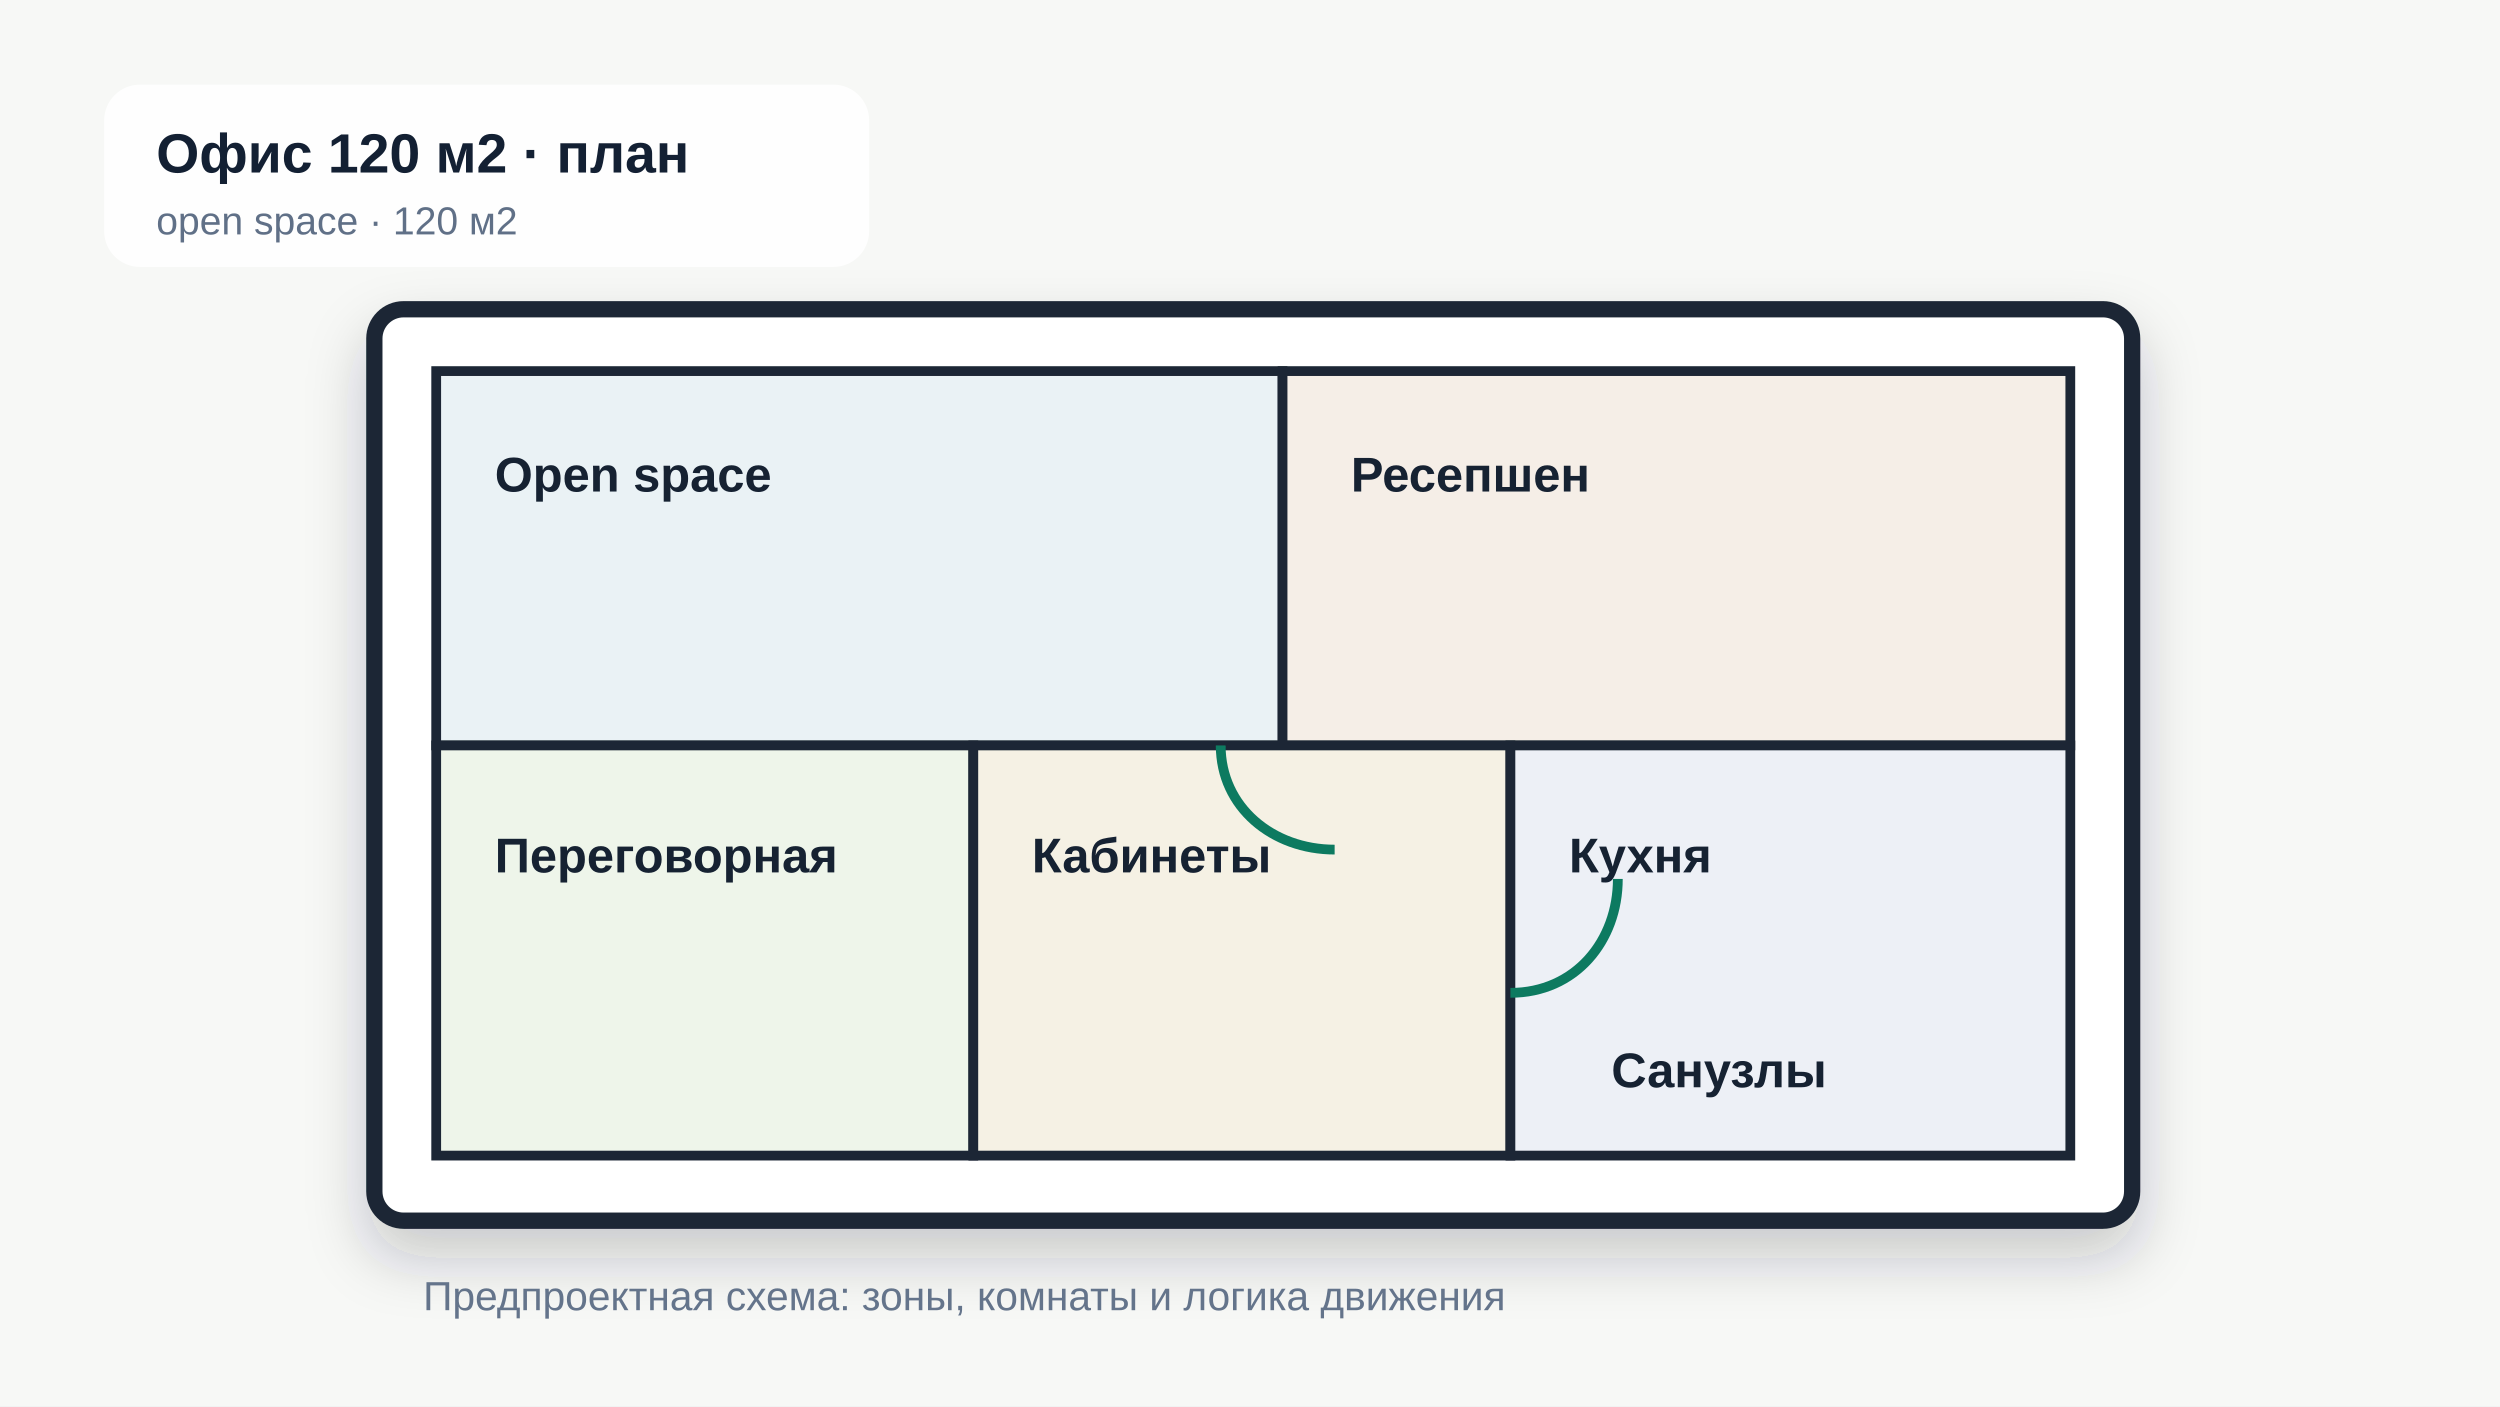
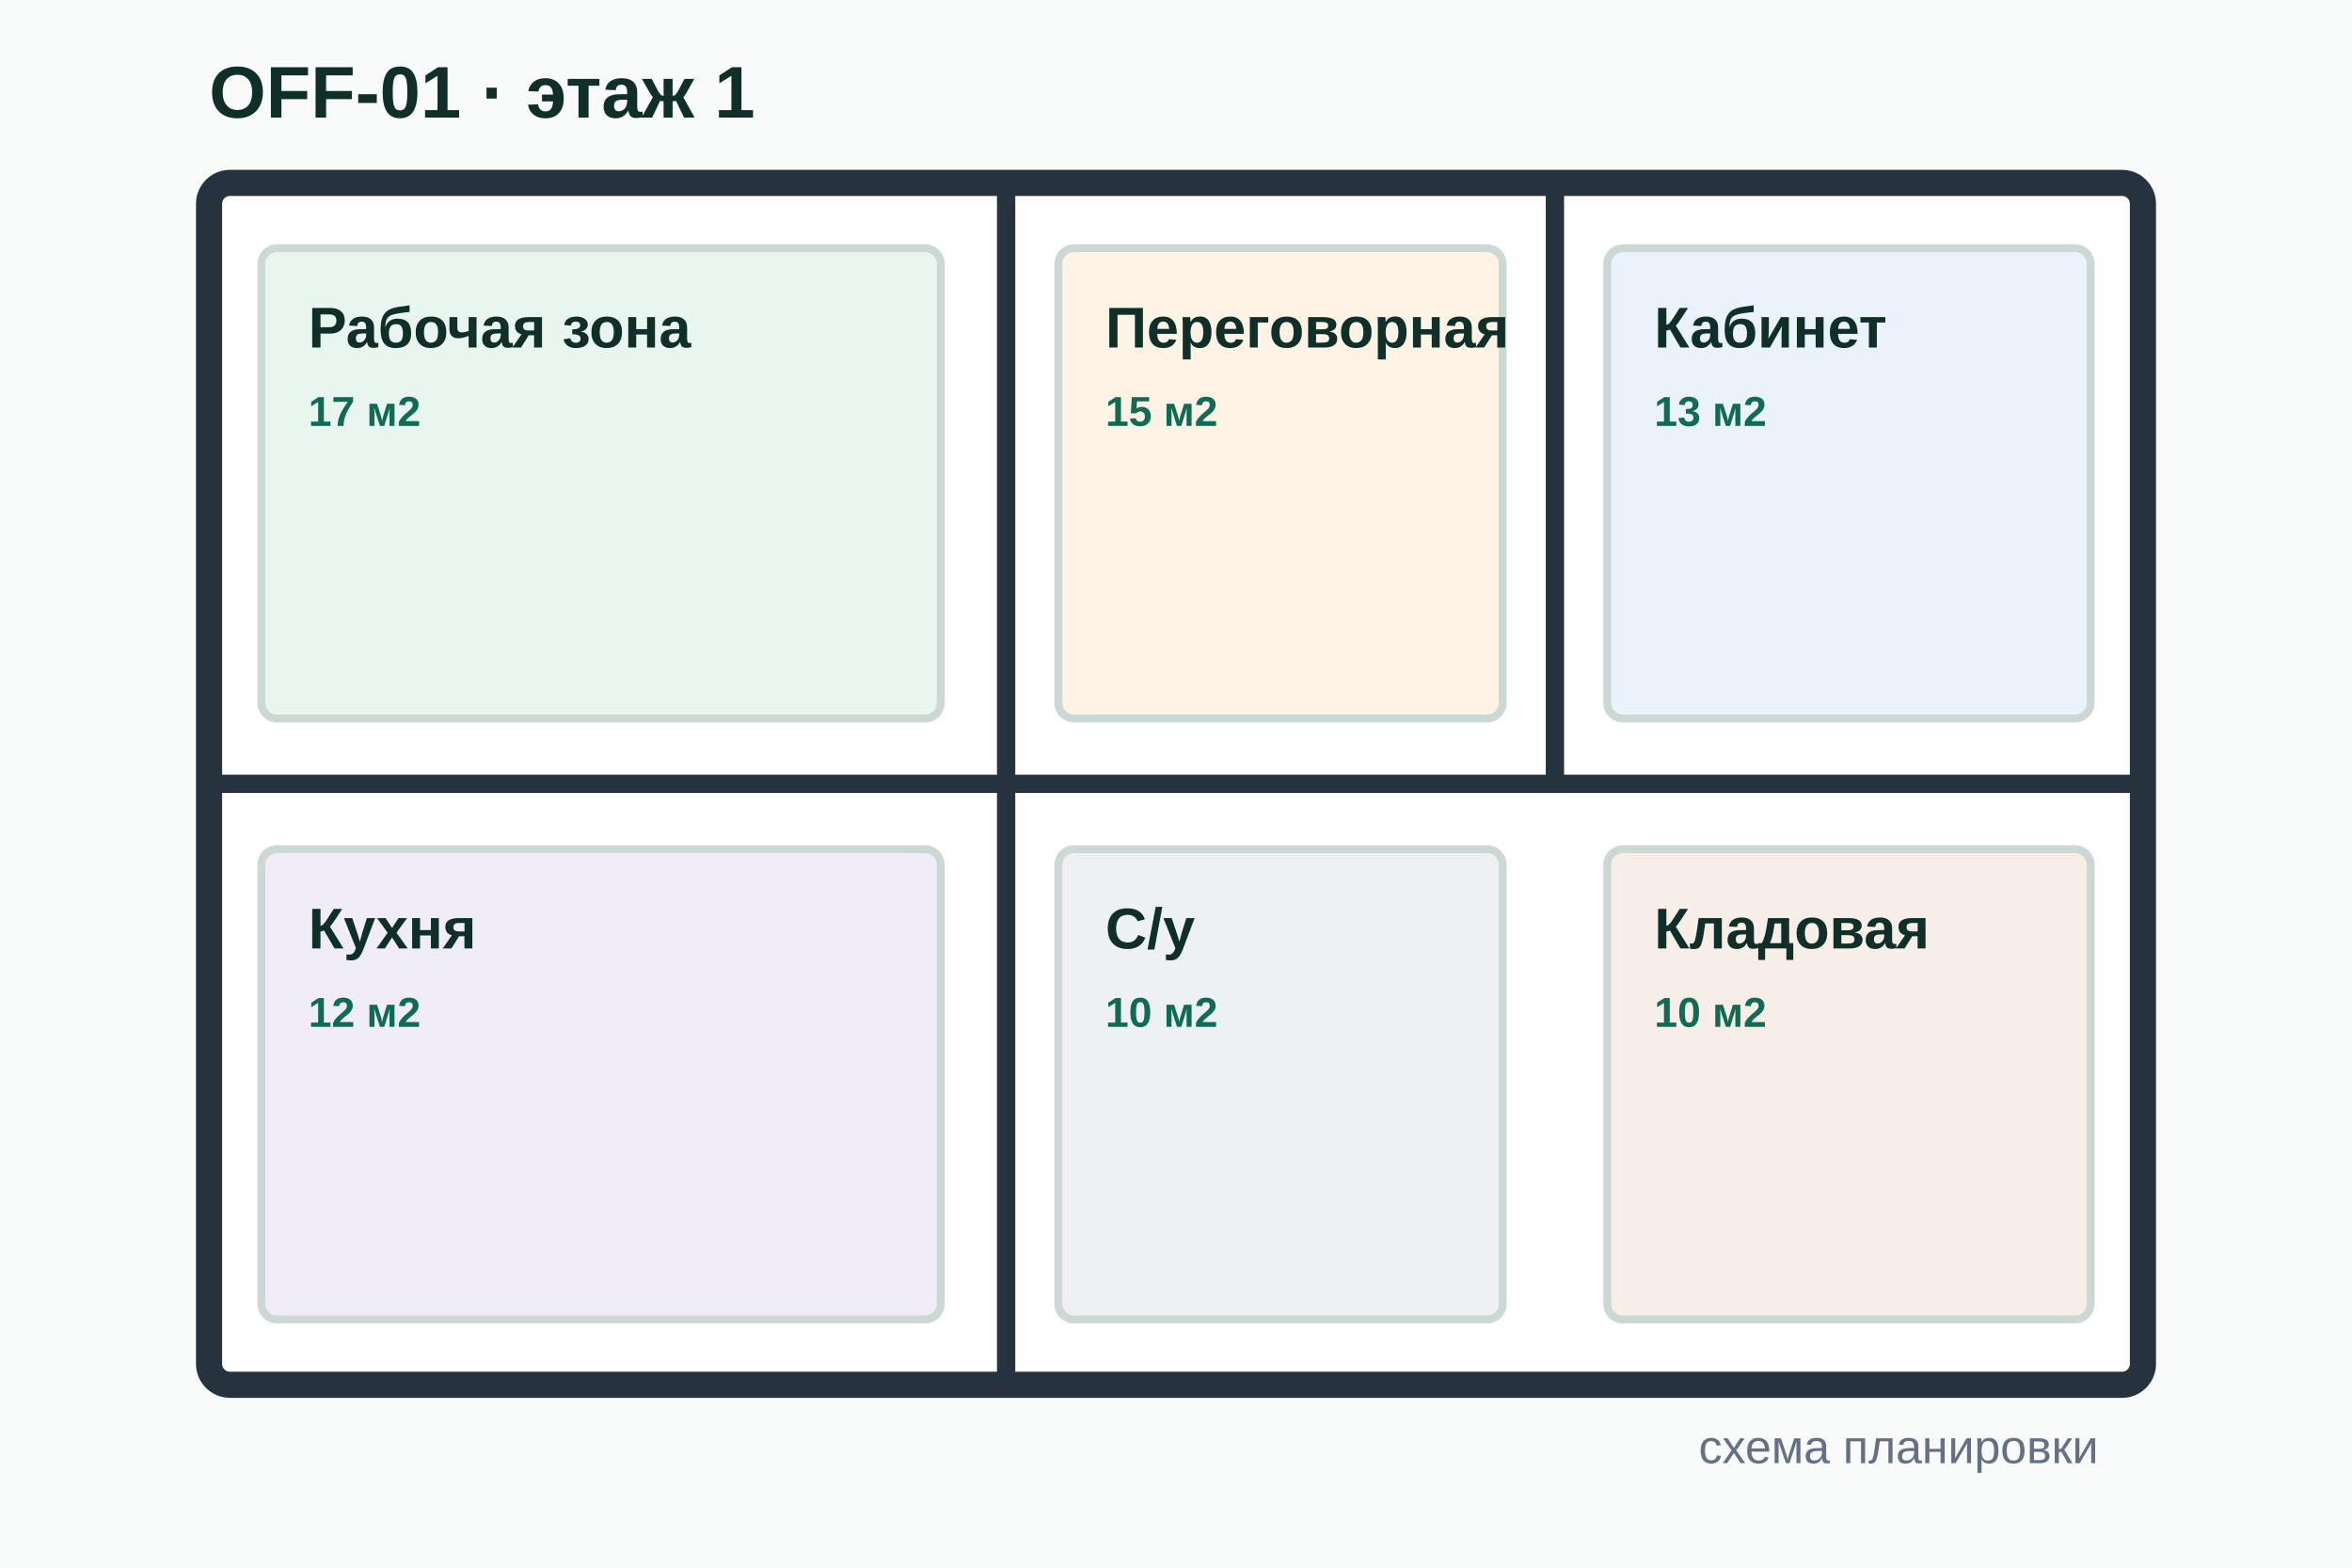
- <svg xmlns="http://www.w3.org/2000/svg" width="1536" height="864" viewBox="0 0 1536 864" role="img">
+ <svg xmlns="http://www.w3.org/2000/svg" viewBox="0 0 900 600" width="900" height="600" role="img">
  <defs>
-     <linearGradient id="sky" x1="0" x2="0" y1="0" y2="1">
-       <stop offset="0" stop-color="#d8f0ff" />
-       <stop offset="1" stop-color="#f7fbff" />
+     <linearGradient id="sky" x1="0" y1="0" x2="0" y2="1">
+       <stop offset="0" stop-color="#bfe6ff" />
+       <stop offset="1" stop-color="#eef8ff" />
    </linearGradient>
-     <linearGradient id="glass" x1="0" x2="1" y1="0" y2="1">
-       <stop offset="0" stop-color="#bfe4f4" />
-       <stop offset="1" stop-color="#33485e" />
+     <linearGradient id="glass" x1="0" y1="0" x2="1" y2="1">
+       <stop offset="0" stop-color="#dff6ff" />
+       <stop offset="1" stop-color="#5f8da2" />
    </linearGradient>
-     <filter id="shadow" x="-20%" y="-20%" width="140%" height="140%">
-       <feDropShadow dx="0" dy="18" stdDeviation="18" flood-color="#1d2733" flood-opacity=".22" />
+     <linearGradient id="room" x1="0" y1="0" x2="1" y2="1">
+       <stop offset="0" stop-color="#ffffff" />
+       <stop offset="1" stop-color="#edf4ef" />
+     </linearGradient>
+     <filter id="shadow" x="-20%" y="-20%" width="140%" height="160%">
+       <feDropShadow dx="0" dy="18" stdDeviation="18" flood-color="#1f2937" flood-opacity="0.18" />
    </filter>
  </defs>
-   <rect width="1536" height="864" fill="#f7f8f6" />
-   <rect x="64" y="52" width="470" height="112" rx="22" fill="#ffffff" opacity=".9" />
-   <text x="96" y="106" font-family="Arial, sans-serif" font-size="34" font-weight="700" fill="#132033">Офис 120 м2 · план</text>
-   <text x="96" y="144" font-family="Arial, sans-serif" font-size="24" fill="#607087">open space · 120 м2</text>
-   <g transform="translate(230 190)" filter="url(#shadow)">
-     <rect x="0" y="0" width="1080" height="560" rx="18" fill="#ffffff" stroke="#1d2835" stroke-width="10" />
-     <rect x="38" y="38" width="520" height="230" fill="#eaf2f5" stroke="#1d2835" stroke-width="6" />
-     <rect x="558" y="38" width="484" height="230" fill="#f5eee7" stroke="#1d2835" stroke-width="6" />
-     <rect x="38" y="268" width="330" height="252" fill="#eef5ea" stroke="#1d2835" stroke-width="6" />
-     <rect x="368" y="268" width="330" height="252" fill="#f5f1e4" stroke="#1d2835" stroke-width="6" />
-     <rect x="698" y="268" width="344" height="252" fill="#edf0f6" stroke="#1d2835" stroke-width="6" />
-     <text x="74" y="112" font-family="Arial, sans-serif" font-size="30" font-weight="700" fill="#152132">Open space</text>
-     <text x="600" y="112" font-family="Arial, sans-serif" font-size="30" font-weight="700" fill="#152132">Ресепшен</text>
-     <text x="74" y="346" font-family="Arial, sans-serif" font-size="30" font-weight="700" fill="#152132">Переговорная</text>
-     <text x="404" y="346" font-family="Arial, sans-serif" font-size="30" font-weight="700" fill="#152132">Кабинеты</text>
-     <text x="734" y="346" font-family="Arial, sans-serif" font-size="30" font-weight="700" fill="#152132">Кухня</text>
-     <text x="760" y="478" font-family="Arial, sans-serif" font-size="30" font-weight="700" fill="#152132">Санузлы</text>
-     <path d="M520 268 C520 306 552 332 590 332" fill="none" stroke="#0b7a61" stroke-width="6" />
-     <path d="M698 420 C738 420 764 388 764 350" fill="none" stroke="#0b7a61" stroke-width="6" />
-   </g>
-   <text x="260" y="805" font-family="Arial, sans-serif" font-size="25" fill="#64748b">Предпроектная схема: зоны, комнаты и логика движения</text>
+   <rect width="900" height="600" fill="#f8fbfa" />
+   <rect x="80" y="70" width="740" height="460" rx="8" fill="#ffffff" stroke="#26323d" stroke-width="10" />
+   <path d="M80 300 H820 M385 70 V530 M595 70 V300" stroke="#26323d" stroke-width="7" />
+   <rect x="100" y="95" width="260" height="180" rx="6" fill="#e9f5ef" stroke="#cbd8d3" stroke-width="3" />
+   <text x="118" y="133" fill="#0f2f28" font-family="Arial, sans-serif" font-size="22" font-weight="800">Рабочая зона</text>
+   <text x="118" y="163" fill="#0f6b53" font-family="Arial, sans-serif" font-size="16" font-weight="700">17 м2</text>
+   <rect x="405" y="95" width="170" height="180" rx="6" fill="#fff3e6" stroke="#cbd8d3" stroke-width="3" />
+   <text x="423" y="133" fill="#0f2f28" font-family="Arial, sans-serif" font-size="22" font-weight="800">Переговорная</text>
+   <text x="423" y="163" fill="#0f6b53" font-family="Arial, sans-serif" font-size="16" font-weight="700">15 м2</text>
+   <rect x="615" y="95" width="185" height="180" rx="6" fill="#eaf3fb" stroke="#cbd8d3" stroke-width="3" />
+   <text x="633" y="133" fill="#0f2f28" font-family="Arial, sans-serif" font-size="22" font-weight="800">Кабинет</text>
+   <text x="633" y="163" fill="#0f6b53" font-family="Arial, sans-serif" font-size="16" font-weight="700">13 м2</text>
+   <rect x="100" y="325" width="260" height="180" rx="6" fill="#f0edf9" stroke="#cbd8d3" stroke-width="3" />
+   <text x="118" y="363" fill="#0f2f28" font-family="Arial, sans-serif" font-size="22" font-weight="800">Кухня</text>
+   <text x="118" y="393" fill="#0f6b53" font-family="Arial, sans-serif" font-size="16" font-weight="700">12 м2</text>
+   <rect x="405" y="325" width="170" height="180" rx="6" fill="#eef1f4" stroke="#cbd8d3" stroke-width="3" />
+   <text x="423" y="363" fill="#0f2f28" font-family="Arial, sans-serif" font-size="22" font-weight="800">С/у</text>
+   <text x="423" y="393" fill="#0f6b53" font-family="Arial, sans-serif" font-size="16" font-weight="700">10 м2</text>
+   <rect x="615" y="325" width="185" height="180" rx="6" fill="#f8eee8" stroke="#cbd8d3" stroke-width="3" />
+   <text x="633" y="363" fill="#0f2f28" font-family="Arial, sans-serif" font-size="22" font-weight="800">Кладовая</text>
+   <text x="633" y="393" fill="#0f6b53" font-family="Arial, sans-serif" font-size="16" font-weight="700">10 м2</text>
+   <text x="80" y="45" fill="#0f2f28" font-family="Arial, sans-serif" font-size="28" font-weight="800">OFF-01 · этаж 1</text>
+   <text x="650" y="560" fill="#667085" font-family="Arial, sans-serif" font-size="18">схема планировки</text>
</svg>
